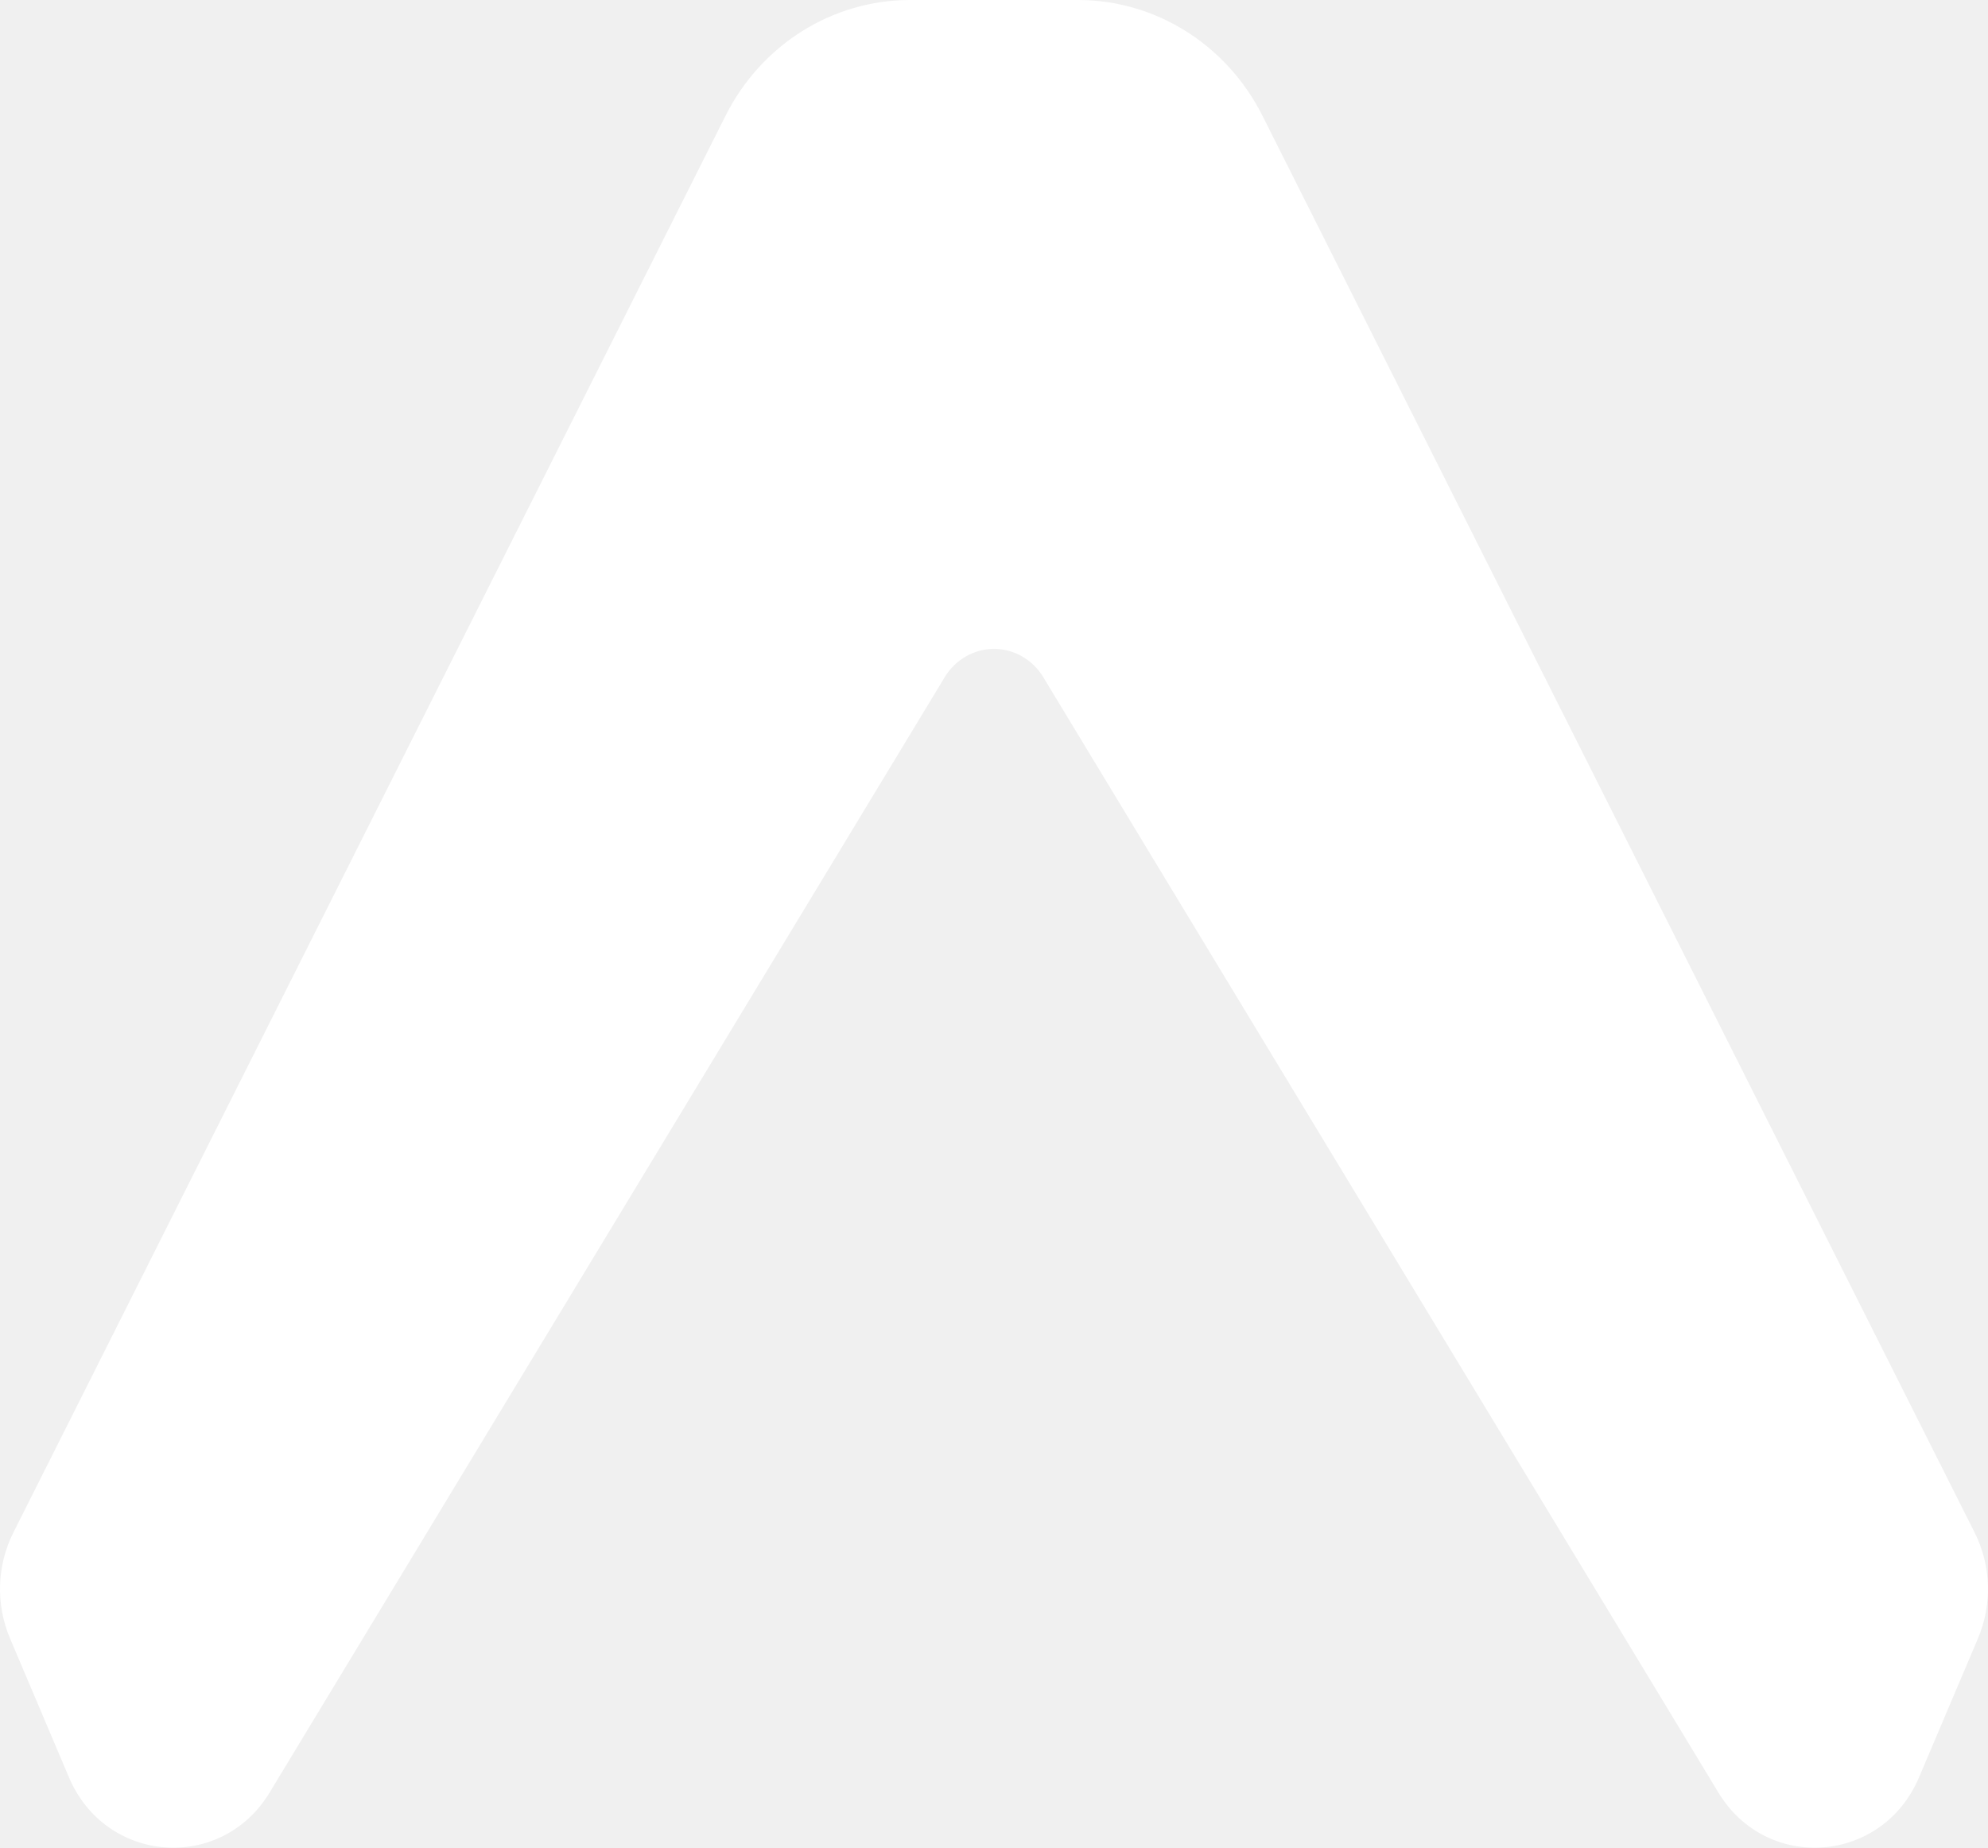
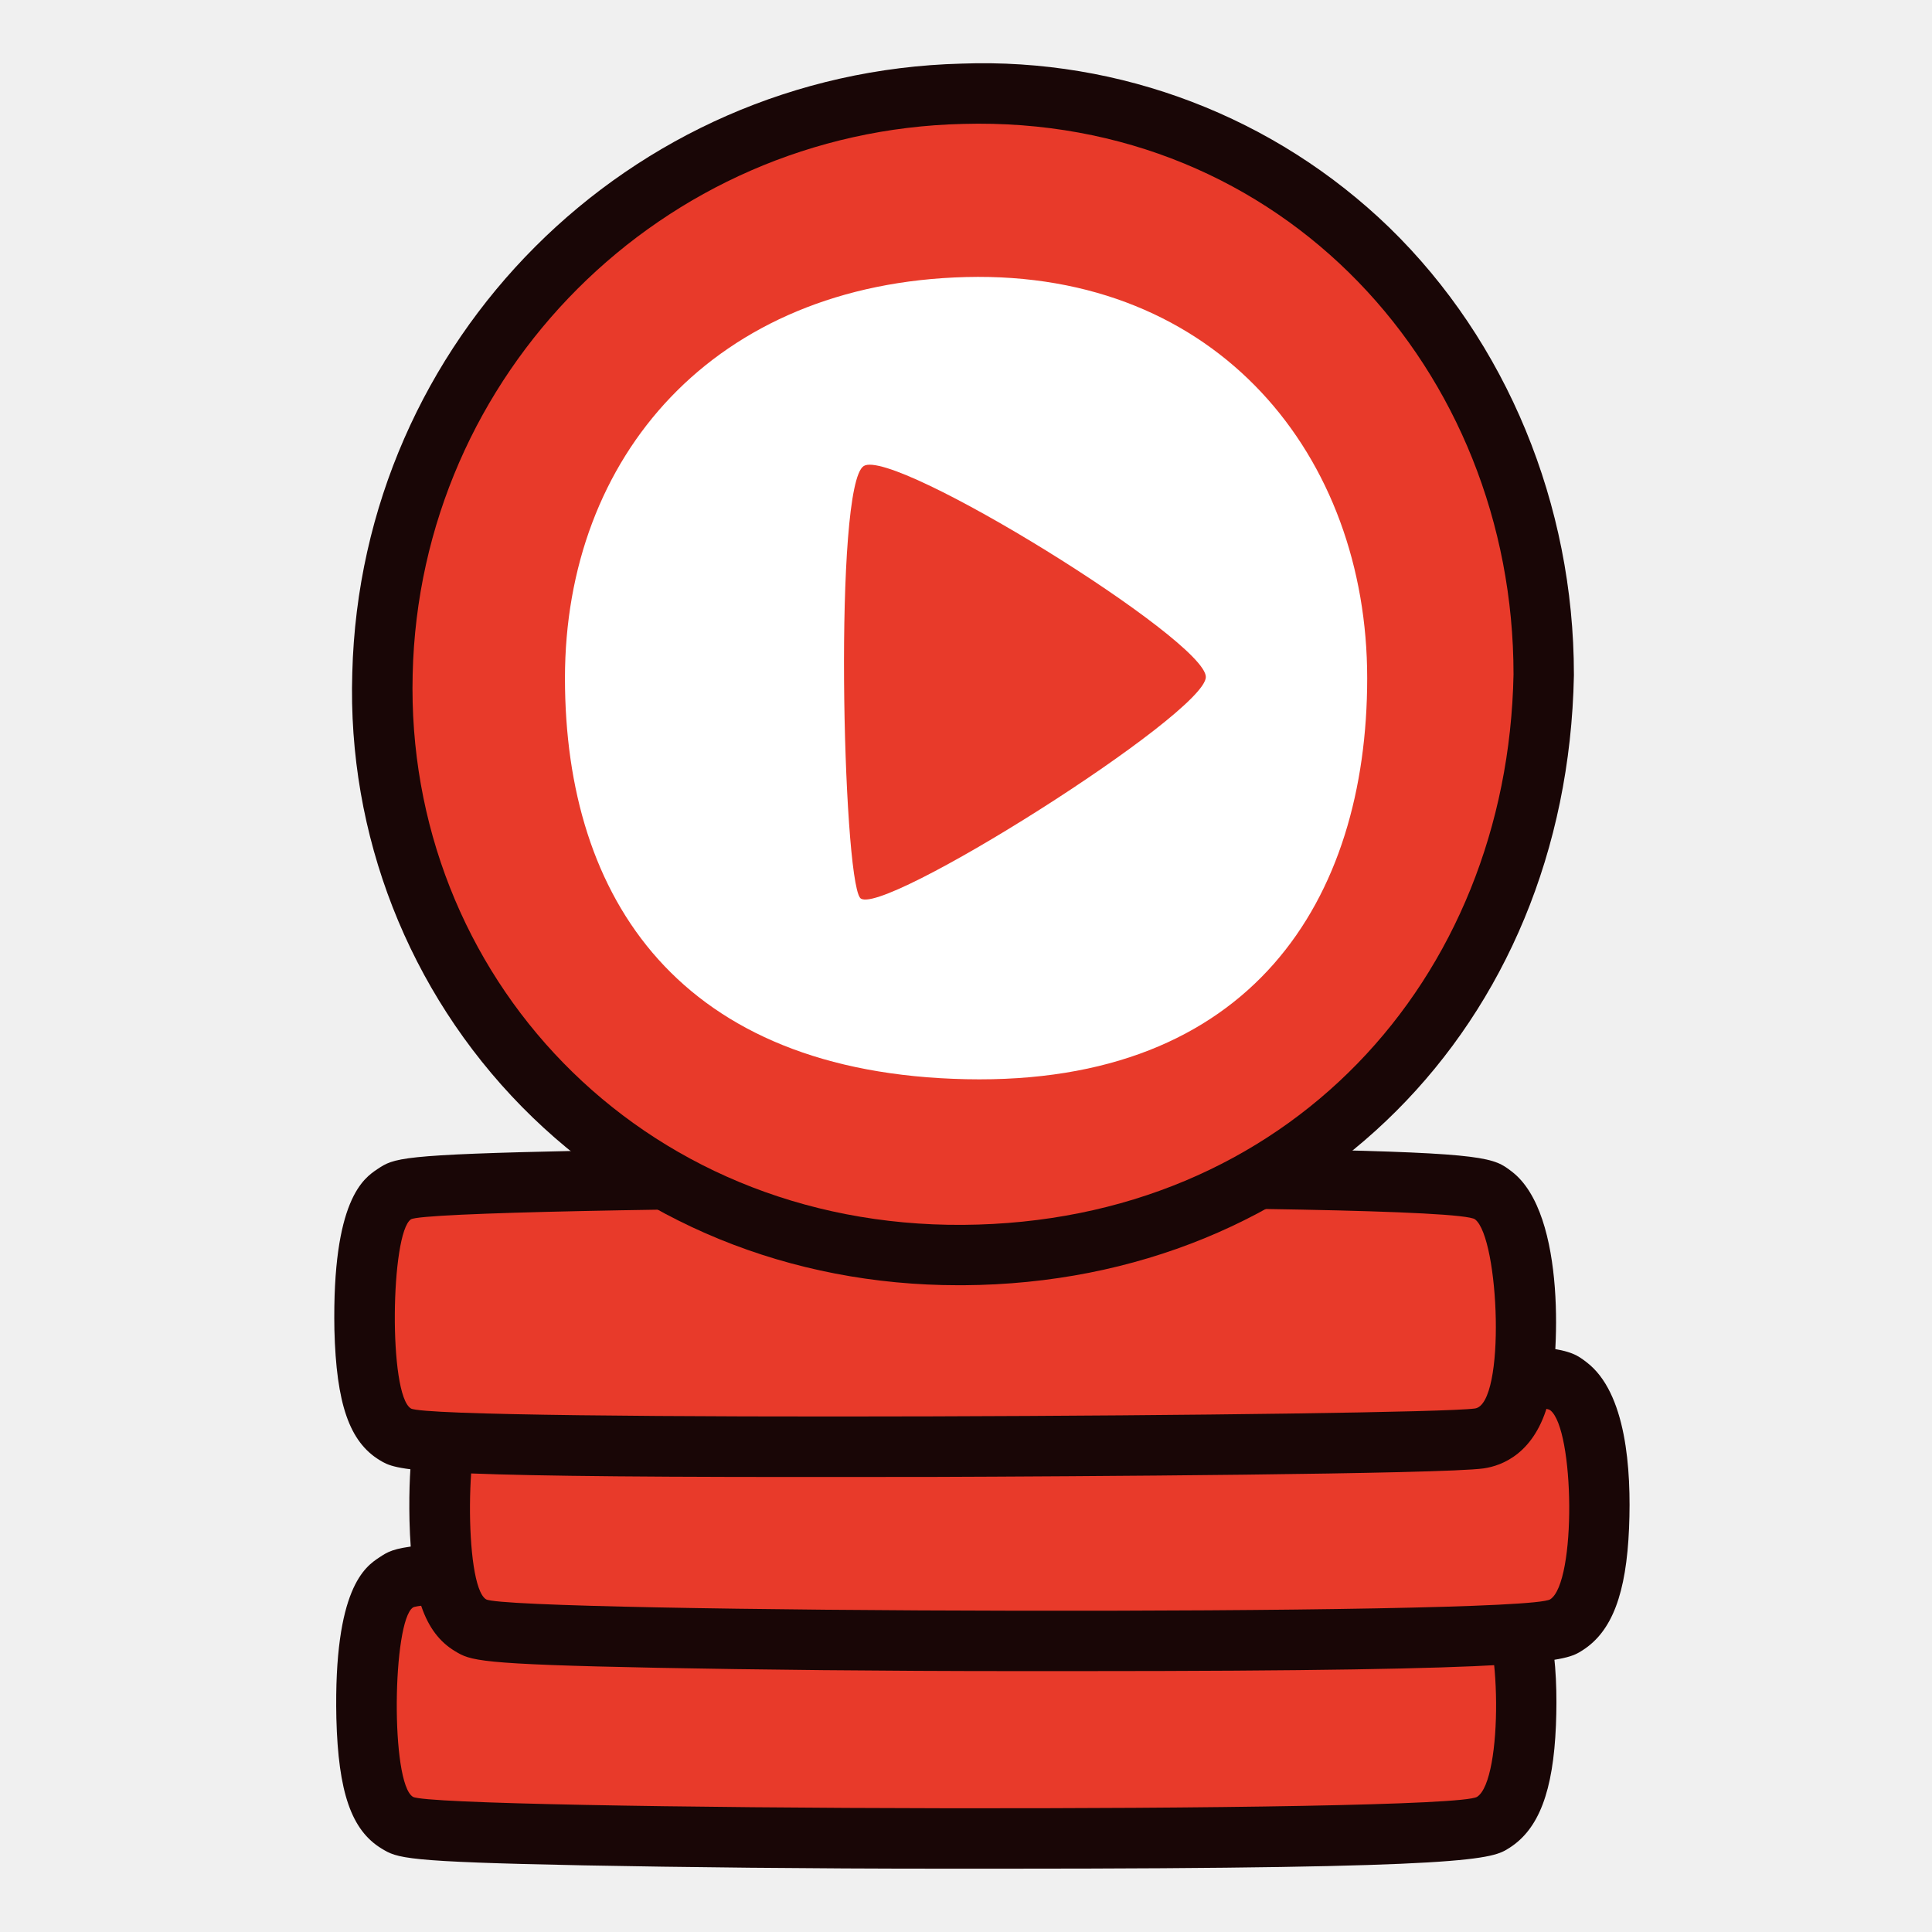
- <svg xmlns="http://www.w3.org/2000/svg" width="652" height="606" viewBox="0 0 652 606" fill="none">
-   <path d="M353.554 0H298.446C273.006 0 249.684 14.635 237.962 37.954L4.38 502.646C-1.043 513.435 -1.451 526.178 3.272 537.313L22.612 582.918C34.648 611.297 72.54 614.156 88.441 587.885L309.863 222.063C313.34 216.317 319.439 212.826 326 212.826C332.561 212.826 338.659 216.317 342.137 222.063L563.559 587.885C579.46 614.156 617.352 611.297 629.388 582.918L648.728 537.313C653.451 526.178 653.043 513.435 647.62 502.646L414.038 37.954C402.316 14.635 378.994 0 353.554 0Z" fill="white" />
+ <svg xmlns="http://www.w3.org/2000/svg" width="256px" height="256px" viewBox="0 0 256 256" fill="#000000">
+   <g stroke-linecap="round" stroke-linejoin="round" stroke="#CCCCCC" stroke-width="1.024" />
+   <g>
+     <g>
+       <path d="m195.72 238.09c-3.5 2.24-138 1.79-141 0s-2.72-23.27 0-25.09 137.78-2.46 141 0 3.5 22.86 0 25.09z" fill="#190606" />
+       <path d="m133.17 247.61h-8.17c-17.77 0-34.7-.19-47.66-.44-23.88-.47-24.66-.95-26.77-2.22-4-2.43-5.75-7.44-6-17.28-.37-17.27 3.86-20.09 5.67-21.29 2.23-1.48 2.9-1.93 27-2.44 12.89-.27 30.29-.45 47.74-.49 18.39 0 35.39.06 47.86.31 24.49.48 25.37 1.14 27.71 2.93 5.23 4 5.94 14.12 5.62 21.92-.36 8.74-2.26 13.75-6.16 16.24-2.3 1.47-4.32 2.76-66.84 2.76zm-72.41-16.91c21.68 1.2 109.18 1.24 129.25 0a49.88 49.88 0 0 0 -.09-10.44c-19.89-1.22-107.28-1.15-129.1.09a65.41 65.41 0 0 0 -.05 10.36z" fill="#190606" />
+     </g>
+     <g>
+       <path d="m195.72 238.09c-3.5 2.24-138 1.79-141 0s-2.72-23.27 0-25.09 137.78-2.46 141 0 3.5 22.86 0 25.09z" fill="#e83a2a" />
+     </g>
+     <g>
+       <path d="m205.41 211.92c-3.5 2.24-138 1.79-141 0s-2.69-23.27 0-25.06 137.78-2.46 141 0 3.5 22.82 0 25.06z" fill="#190606" />
+       <path d="m142.85 221.43h-8.16c-17.77 0-34.7-.19-47.66-.44-23.88-.47-24.66-.95-26.77-2.22-4-2.43-5.75-7.44-6-17.28-.37-17.27 3.86-20.09 5.67-21.29 2.23-1.48 2.9-1.93 27-2.44 12.89-.27 30.29-.45 47.74-.49 18.4 0 35.39.06 47.86.31 24.49.48 25.37 1.14 27.71 2.93 5.23 4 5.94 14.12 5.62 21.92-.36 8.74-2.26 13.75-6.16 16.24-2.3 1.47-4.33 2.76-66.85 2.76zm-72.4-16.91c21.68 1.2 109.18 1.24 129.25 0a49.88 49.88 0 0 0 -.09-10.44c-19.89-1.22-107.28-1.15-129.1.09a65.41 65.41 0 0 0 -.05 10.36z" fill="#190606" />
+     </g>
+     <g>
+       <path d="m205.41 211.92c-3.5 2.24-138 1.79-141 0s-2.69-23.27 0-25.06 137.78-2.46 141 0 3.5 22.82 0 25.06z" fill="#e83a2a" />
+     </g>
+     <g>
+       <path d="m195.45 186.63c-7 1-138 1.79-141 0s-2.69-23.27 0-25.06 137.78-2.46 141 0 4.11 24.43 0 25.06z" fill="#190606" />
+       <path d="m105.94 195.71c-51.94 0-53.38-.87-55.63-2.23-4-2.43-5.75-7.44-6-17.28-.31-17.26 3.9-20.08 5.69-21.28 2.23-1.48 2.9-1.93 27-2.44 12.89-.27 30.29-.45 47.74-.49 18.4 0 35.39.06 47.86.31 24.49.48 25.37 1.14 27.71 2.93 7.36 5.61 6.24 25.26 4.89 30.45-1.8 6.92-6.17 8.54-8.61 8.89-5.38.77-54.62 1.07-73.14 1.13zm-45.44-16.52c21.36.93 108.42.48 129.63-.25a50.78 50.78 0 0 0 -.4-10.07c-19.76-1.22-107.32-1.16-129.17.08a65.53 65.53 0 0 0 -.06 10.24z" fill="#190606" />
+     </g>
+     <g>
+       <path d="m195.45 186.63c-7 1-138 1.79-141 0s-2.69-23.27 0-25.06 137.78-2.46 141 0 4.11 24.43 0 25.06z" fill="#e83a2a" />
+     </g>
+     <g>
+       <path d="m200.55 89.36c0-40.28-30.58-74.12-72.94-72.94a74.66 74.66 0 0 0 -72.93 72.94c-1 39.79 30 73.25 72.94 72.94s72.14-32.43 72.93-72.94z" fill="#190606" />
+       <path d="m127 170.3c-22.31 0-42.83-8.38-57.85-23.65a78.52 78.52 0 0 1 -22.47-57.48 82.88 82.88 0 0 1 80.71-80.74 77.44 77.44 0 0 1 56.7 21.72c15.55 15.12 24.46 36.7 24.46 59.21v.16c-.91 46.48-34.92 80.48-80.87 80.78zm2.73-145.9h-1.89a66.88 66.88 0 0 0 -65.16 65.15 62.65 62.65 0 0 0 17.9 45.88c11.98 12.18 28.42 18.87 46.42 18.87h.53c18.53-.14 34.64-6.7 46.58-19 11.51-11.83 18-28.18 18.41-46 0-18.19-7.17-35.56-19.62-47.66a61.37 61.37 0 0 0 -43.17-17.24z" fill="#190606" />
+       <path d="m200.55 89.36c0-40.28-30.58-74.12-72.94-72.94a74.66 74.66 0 0 0 -72.93 72.94c-1 39.79 30 73.25 72.94 72.94s72.14-32.43 72.93-72.94z" fill="#e83a2a" />
+       <path d="m181.16 89.86c0-29.35-19.73-54-53.15-53.15s-53.15 23.8-53.15 53.15 15.3 52.34 53.14 53.14 53.16-23.79 53.16-53.14z" fill="#ffffff" />
+     </g>
+     <g>
+       <path d="m114.45 61.75c-4 2.52-2.79 54.16-.49 57.21s45.78-24.37 45.82-29.25-41.35-30.48-45.33-27.96z" fill="#e83a2a" />
+     </g>
+   </g>
</svg>
